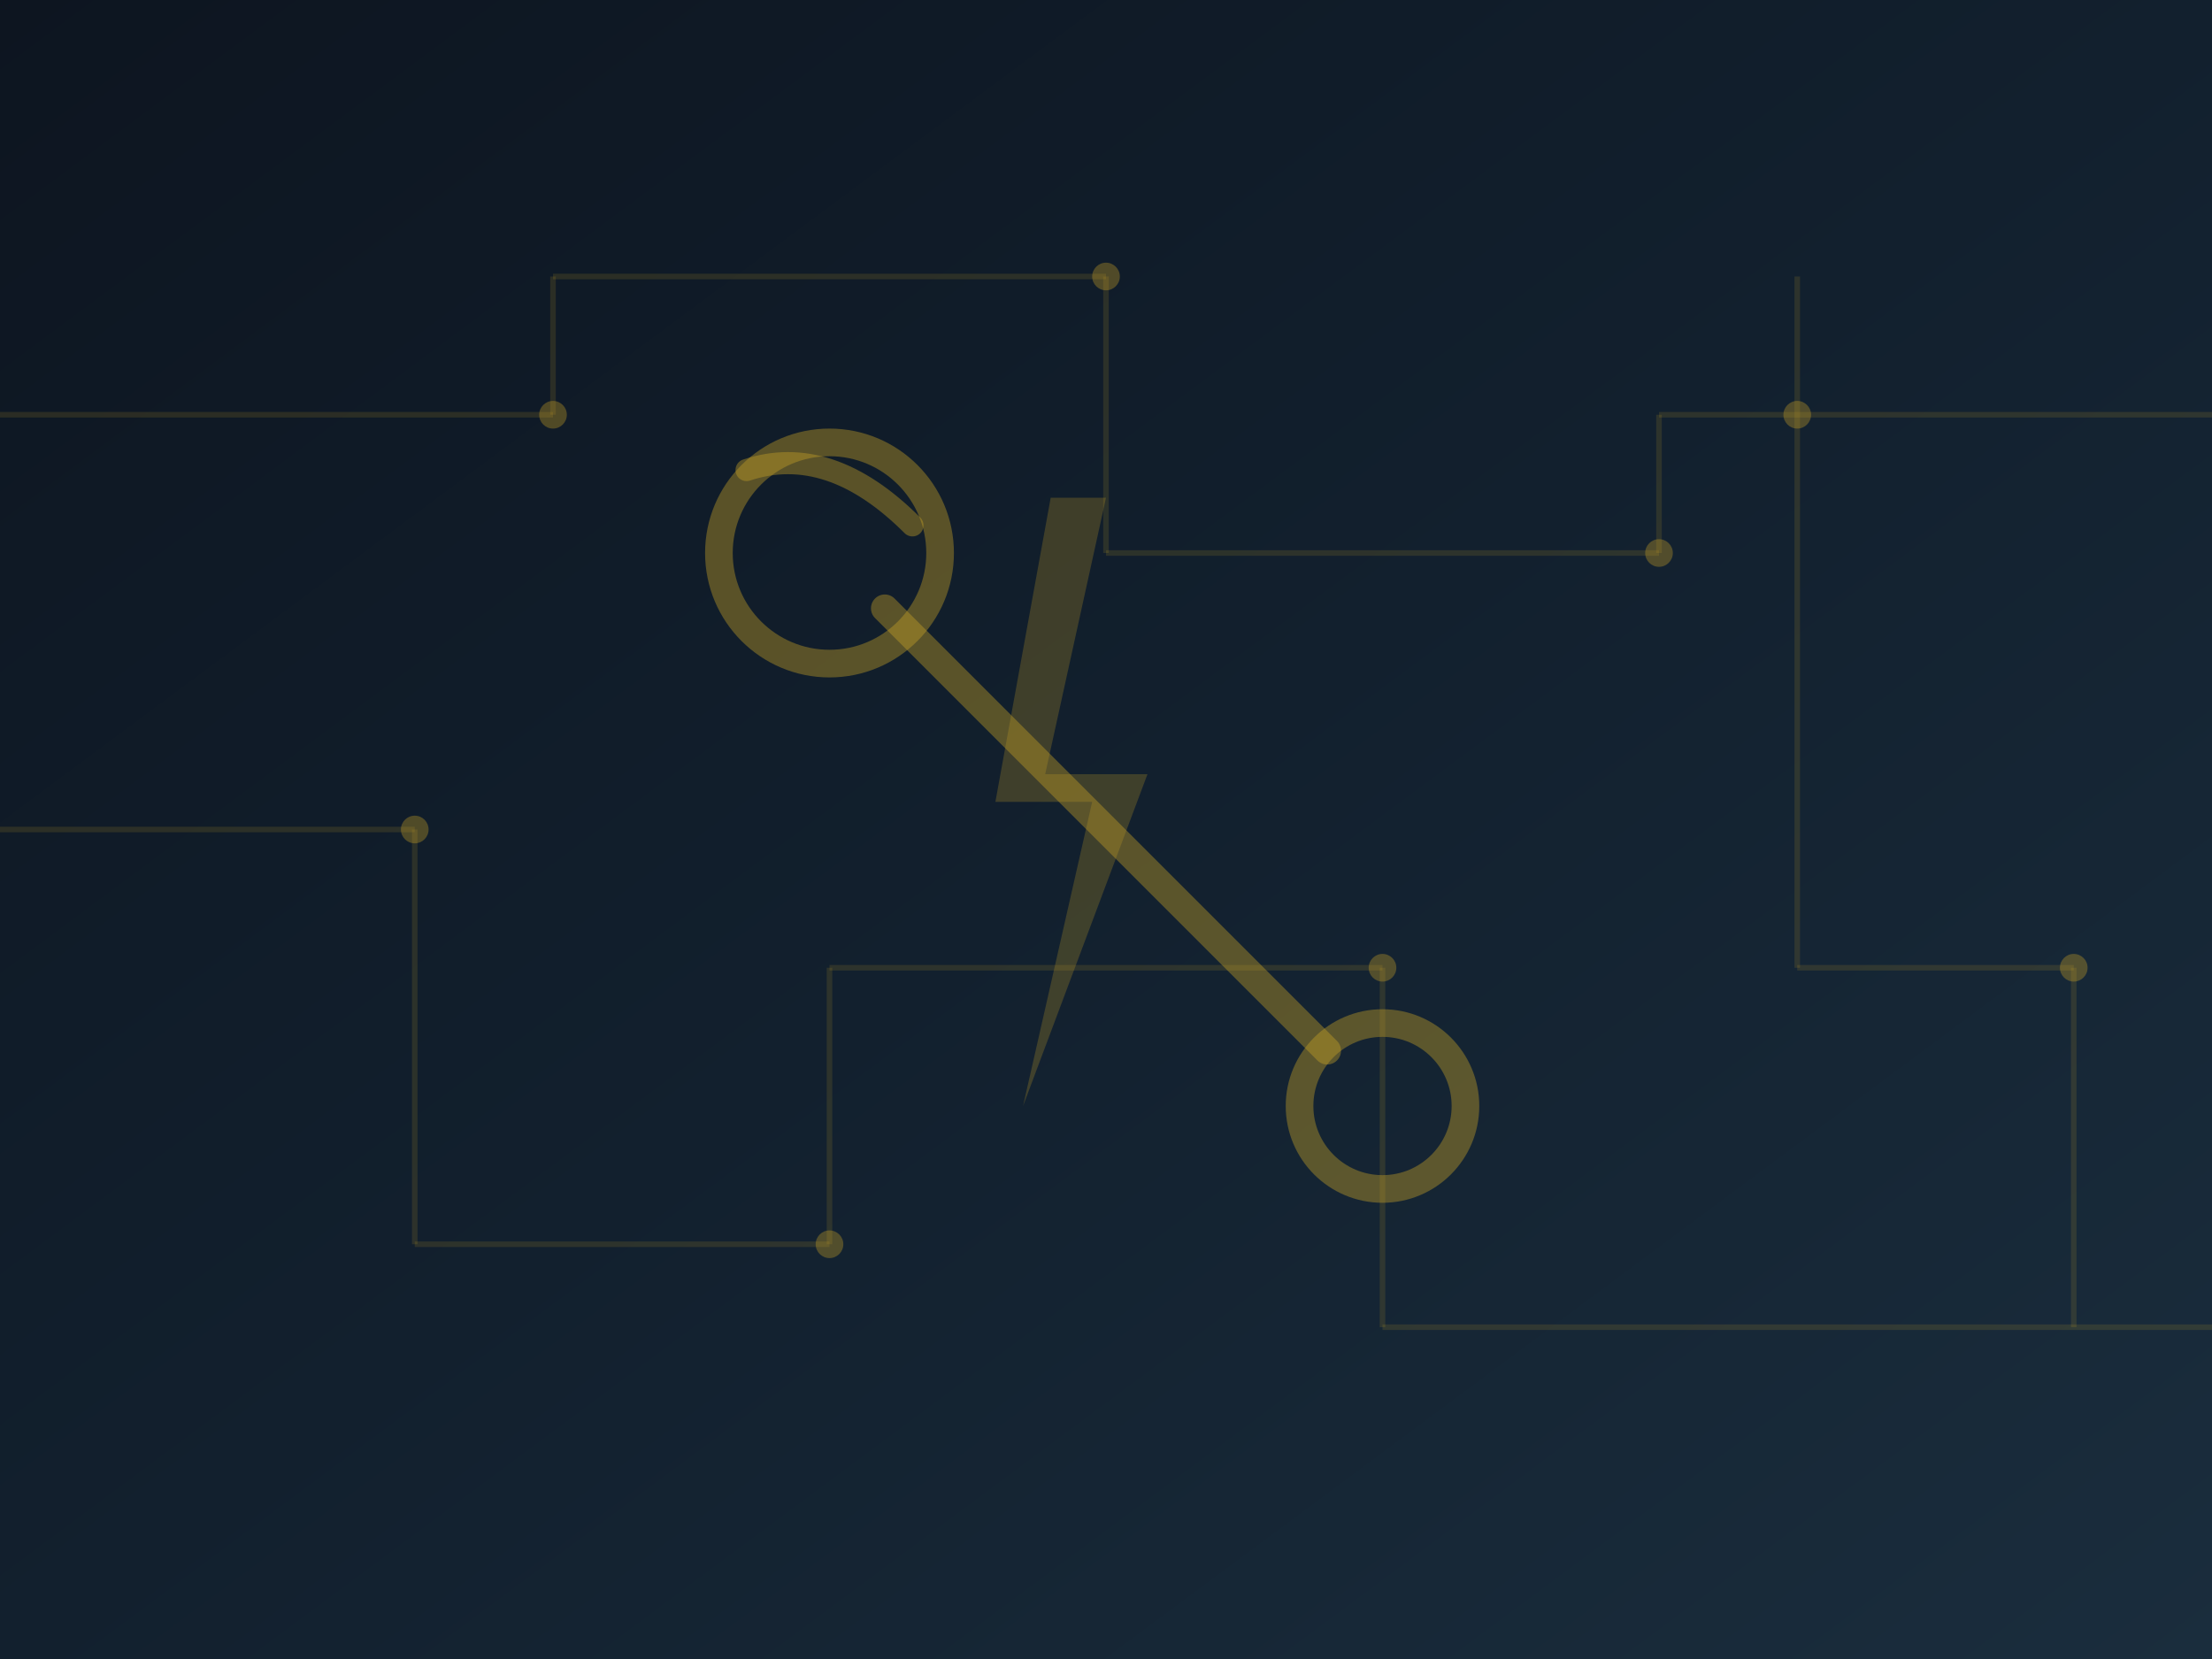
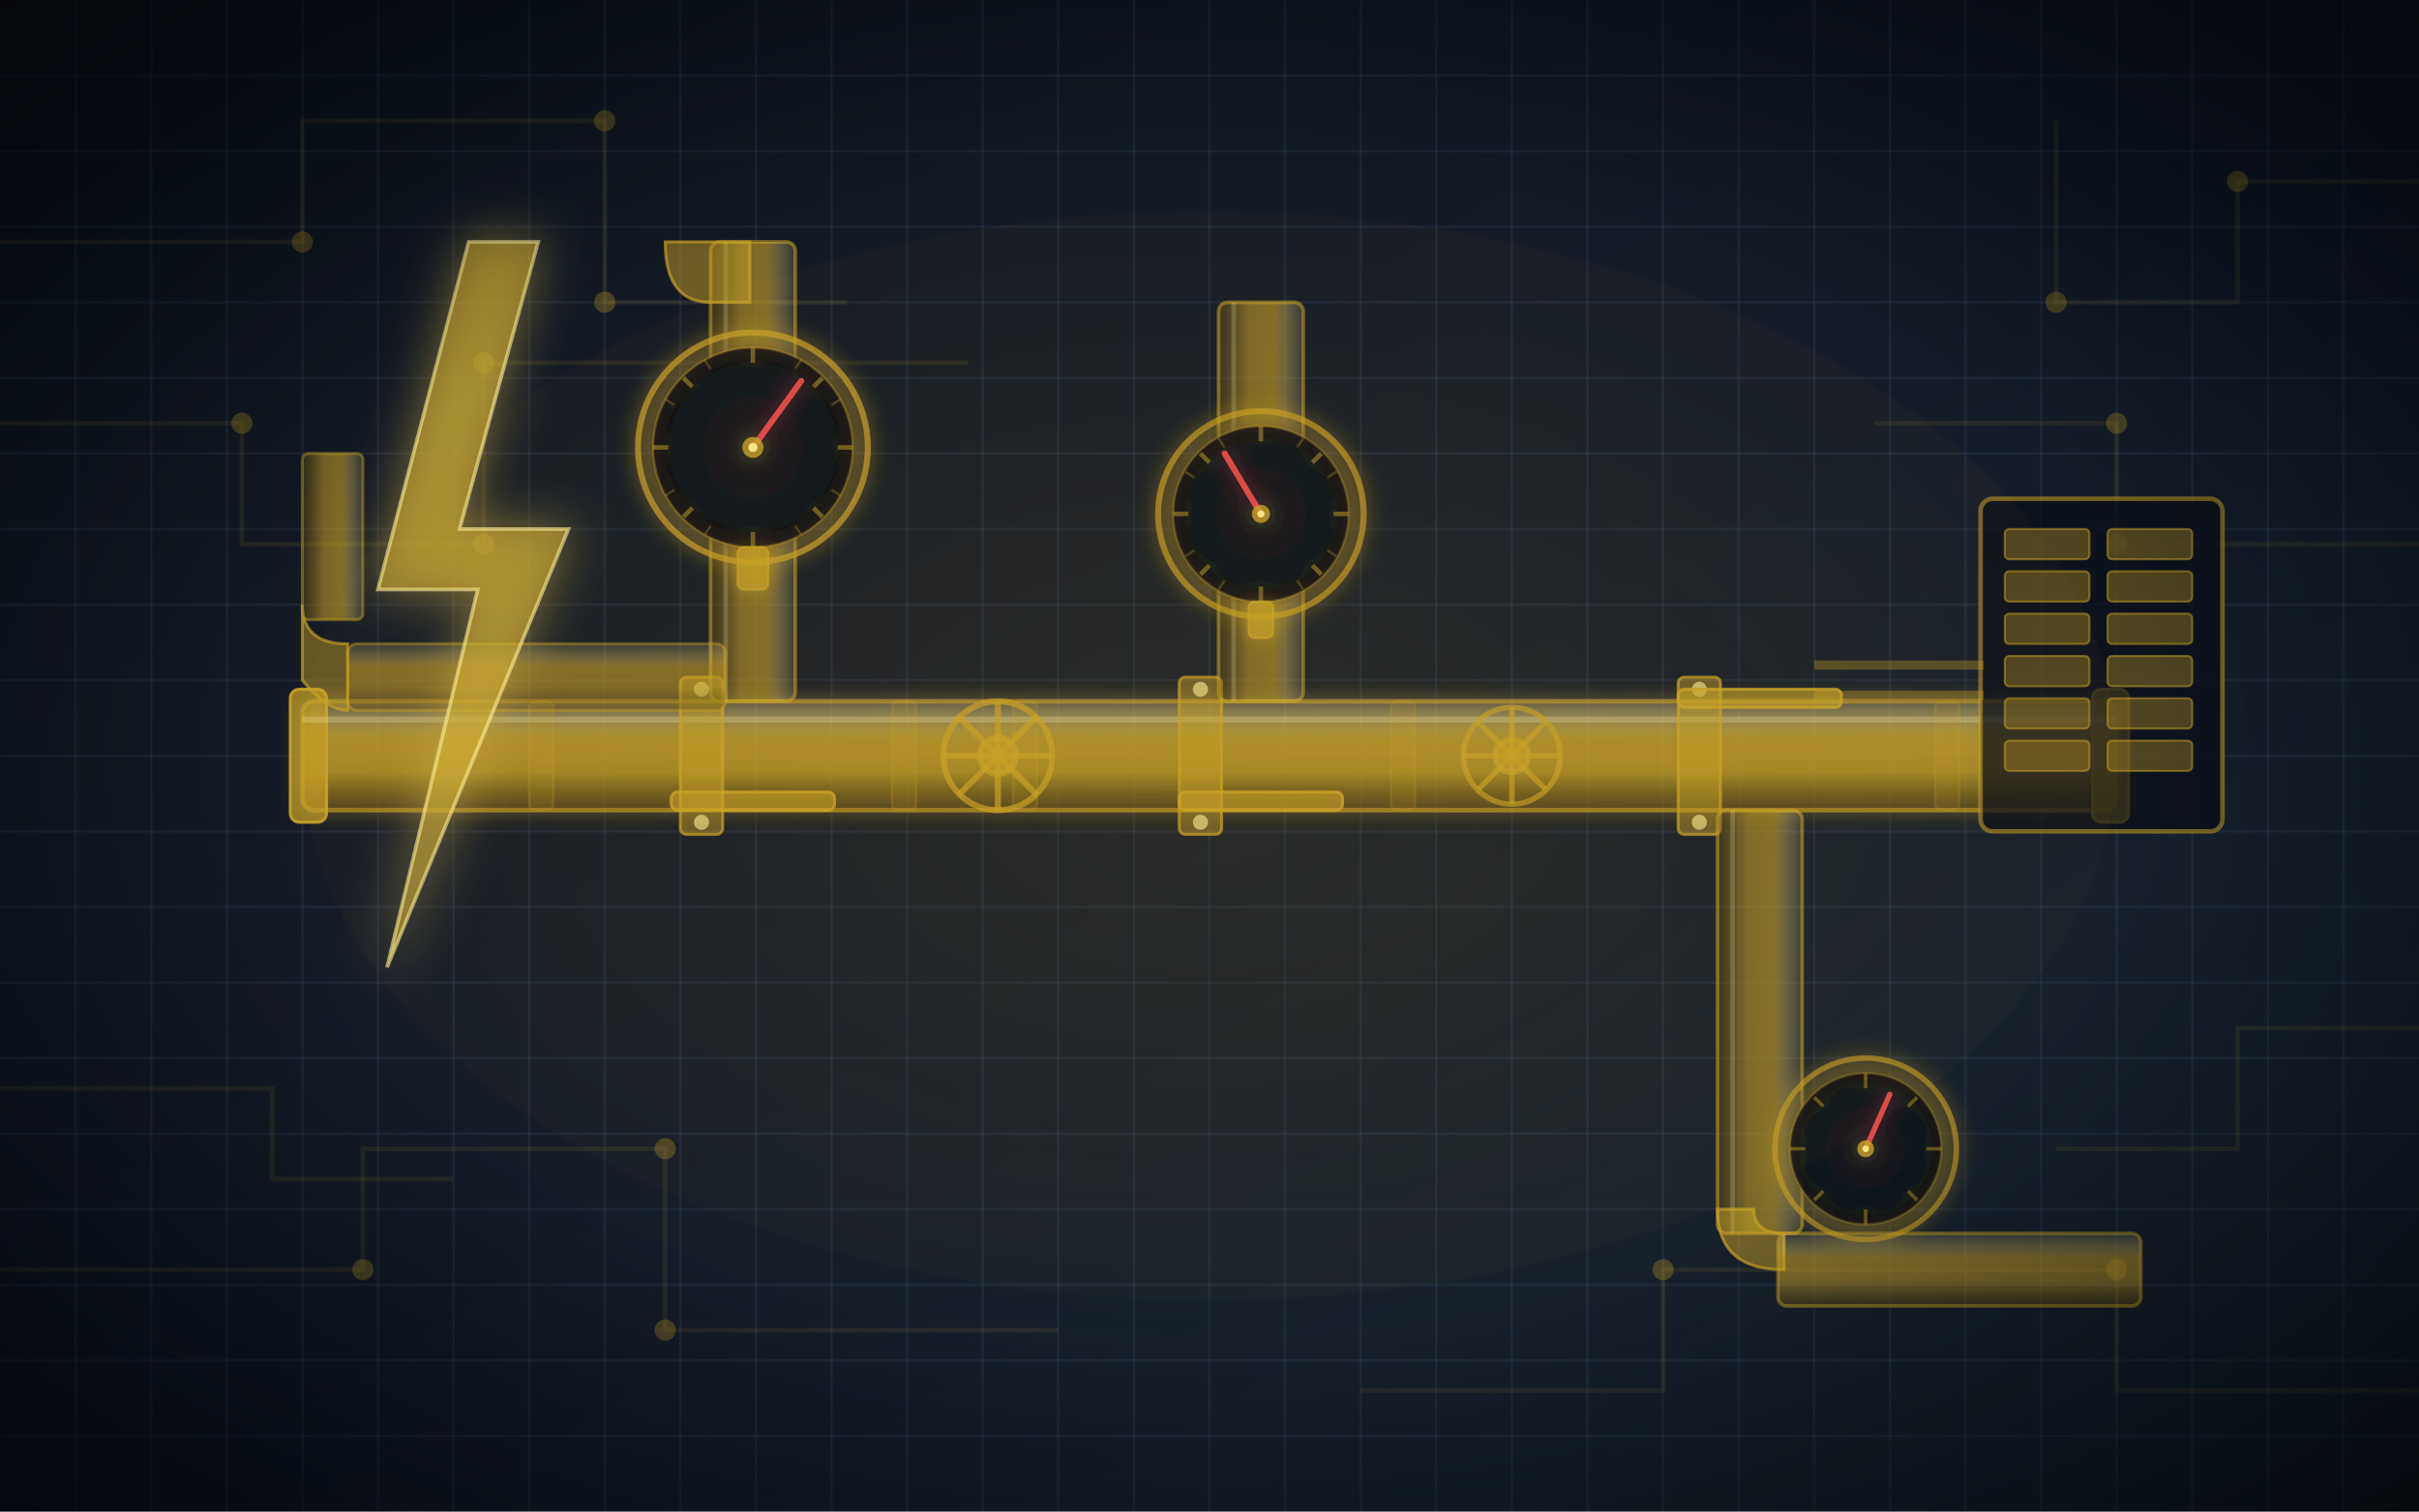
- <svg xmlns="http://www.w3.org/2000/svg" viewBox="0 0 800 600" width="800" height="600">
+ <svg xmlns="http://www.w3.org/2000/svg" viewBox="0 0 800 500" width="800" height="500">
  <defs>
-     <linearGradient id="bg" x1="0%" y1="0%" x2="100%" y2="100%">
-       <stop offset="0%" style="stop-color:#0d1520" />
-       <stop offset="50%" style="stop-color:#12202e" />
-       <stop offset="100%" style="stop-color:#1a2d3d" />
+     <linearGradient id="mep-bgBase" x1="0%" y1="0%" x2="100%" y2="100%">
+       <stop offset="0%" stop-color="#0d1520" />
+       <stop offset="50%" stop-color="#0f1828" />
+       <stop offset="100%" stop-color="#13202e" />
    </linearGradient>
+     <radialGradient id="mep-bgGlow" cx="50%" cy="52%" r="60%">
+       <stop offset="0%" stop-color="rgba(201,162,39,0.12)" />
+       <stop offset="60%" stop-color="rgba(201,162,39,0.03)" />
+       <stop offset="100%" stop-color="rgba(201,162,39,0)" />
+     </radialGradient>
+     <linearGradient id="mep-pipeH" x1="0%" y1="0%" x2="0%" y2="100%">
+       <stop offset="0%" stop-color="rgba(255,240,160,0.12)" />
+       <stop offset="35%" stop-color="rgba(201,162,39,0.6)" />
+       <stop offset="65%" stop-color="rgba(201,162,39,0.55)" />
+       <stop offset="100%" stop-color="rgba(100,80,20,0.4)" />
+     </linearGradient>
+     <linearGradient id="mep-pipeV" x1="0%" y1="0%" x2="100%" y2="0%">
+       <stop offset="0%" stop-color="rgba(100,80,20,0.4)" />
+       <stop offset="35%" stop-color="rgba(201,162,39,0.55)" />
+       <stop offset="65%" stop-color="rgba(201,162,39,0.6)" />
+       <stop offset="100%" stop-color="rgba(255,240,160,0.12)" />
+     </linearGradient>
+     <radialGradient id="mep-gaugeGlow" cx="50%" cy="50%" r="50%">
+       <stop offset="0%" stop-color="rgba(255,240,160,0.35)" />
+       <stop offset="100%" stop-color="rgba(201,162,39,0.05)" />
+     </radialGradient>
+     <filter id="mep-glow" x="-30%" y="-30%" width="160%" height="160%">
+       <feGaussianBlur stdDeviation="3" result="blur" />
+       <feMerge>
+         <feMergeNode in="blur" />
+         <feMergeNode in="SourceGraphic" />
+       </feMerge>
+     </filter>
+     <filter id="mep-boltGlow" x="-40%" y="-40%" width="180%" height="180%">
+       <feGaussianBlur stdDeviation="8" result="blur" />
+       <feMerge>
+         <feMergeNode in="blur" />
+         <feMergeNode in="SourceGraphic" />
+       </feMerge>
+     </filter>
+     <radialGradient id="mep-vignette" cx="50%" cy="50%" r="70%">
+       <stop offset="55%" stop-color="transparent" />
+       <stop offset="100%" stop-color="rgba(0,0,0,0.65)" />
+     </radialGradient>
  </defs>
-   <rect width="800" height="600" fill="url(#bg)" />
-   <g fill="none" stroke="rgba(201,162,39,0.15)" stroke-width="2">
-     <line x1="0" y1="150" x2="200" y2="150" />
-     <line x1="200" y1="150" x2="200" y2="100" />
-     <line x1="200" y1="100" x2="400" y2="100" />
-     <line x1="400" y1="100" x2="400" y2="200" />
-     <line x1="400" y1="200" x2="600" y2="200" />
-     <line x1="600" y1="200" x2="600" y2="150" />
-     <line x1="600" y1="150" x2="800" y2="150" />
-     <line x1="0" y1="300" x2="150" y2="300" />
-     <line x1="150" y1="300" x2="150" y2="450" />
-     <line x1="150" y1="450" x2="300" y2="450" />
-     <line x1="300" y1="450" x2="300" y2="350" />
-     <line x1="300" y1="350" x2="500" y2="350" />
-     <line x1="500" y1="350" x2="500" y2="480" />
-     <line x1="500" y1="480" x2="800" y2="480" />
-     <line x1="650" y1="100" x2="650" y2="350" />
-     <line x1="650" y1="350" x2="750" y2="350" />
-     <line x1="750" y1="350" x2="750" y2="480" />
-   </g>
-   <g fill="rgba(201,162,39,0.35)">
-     <circle cx="200" cy="150" r="5" />
-     <circle cx="400" cy="100" r="5" />
-     <circle cx="600" cy="200" r="5" />
-     <circle cx="150" cy="300" r="5" />
-     <circle cx="300" cy="450" r="5" />
-     <circle cx="500" cy="350" r="5" />
-     <circle cx="650" cy="150" r="5" />
-     <circle cx="750" cy="350" r="5" />
-   </g>
-   <g fill="none" stroke="rgba(201,162,39,0.4)" stroke-width="10" stroke-linecap="round">
-     <path d="M320 220 L480 380" />
-     <circle cx="300" cy="200" r="40" fill="none" />
-     <circle cx="500" cy="400" r="30" fill="none" />
-     <path d="M270 170 Q300 160 330 190" stroke-width="8" />
-   </g>
-   <polygon points="380,180 360,290 395,290 370,400 415,280 378,280 400,180" fill="rgba(201,162,39,0.25)" />
+   <rect width="800" height="500" fill="url(#mep-bgBase)" />
+   <rect width="800" height="500" fill="url(#mep-bgGlow)" />
+   <g stroke="rgba(140,170,220,0.08)" stroke-width="0.8" fill="none">
+     <line x1="0" y1="25" x2="800" y2="25" />
+     <line x1="0" y1="50" x2="800" y2="50" />
+     <line x1="0" y1="75" x2="800" y2="75" />
+     <line x1="0" y1="100" x2="800" y2="100" />
+     <line x1="0" y1="125" x2="800" y2="125" />
+     <line x1="0" y1="150" x2="800" y2="150" />
+     <line x1="0" y1="175" x2="800" y2="175" />
+     <line x1="0" y1="200" x2="800" y2="200" />
+     <line x1="0" y1="225" x2="800" y2="225" />
+     <line x1="0" y1="250" x2="800" y2="250" />
+     <line x1="0" y1="275" x2="800" y2="275" />
+     <line x1="0" y1="300" x2="800" y2="300" />
+     <line x1="0" y1="325" x2="800" y2="325" />
+     <line x1="0" y1="350" x2="800" y2="350" />
+     <line x1="0" y1="375" x2="800" y2="375" />
+     <line x1="0" y1="400" x2="800" y2="400" />
+     <line x1="0" y1="425" x2="800" y2="425" />
+     <line x1="0" y1="450" x2="800" y2="450" />
+     <line x1="0" y1="475" x2="800" y2="475" />
+     <line x1="25" y1="0" x2="25" y2="500" />
+     <line x1="50" y1="0" x2="50" y2="500" />
+     <line x1="75" y1="0" x2="75" y2="500" />
+     <line x1="100" y1="0" x2="100" y2="500" />
+     <line x1="125" y1="0" x2="125" y2="500" />
+     <line x1="150" y1="0" x2="150" y2="500" />
+     <line x1="175" y1="0" x2="175" y2="500" />
+     <line x1="200" y1="0" x2="200" y2="500" />
+     <line x1="225" y1="0" x2="225" y2="500" />
+     <line x1="250" y1="0" x2="250" y2="500" />
+     <line x1="275" y1="0" x2="275" y2="500" />
+     <line x1="300" y1="0" x2="300" y2="500" />
+     <line x1="325" y1="0" x2="325" y2="500" />
+     <line x1="350" y1="0" x2="350" y2="500" />
+     <line x1="375" y1="0" x2="375" y2="500" />
+     <line x1="400" y1="0" x2="400" y2="500" />
+     <line x1="425" y1="0" x2="425" y2="500" />
+     <line x1="450" y1="0" x2="450" y2="500" />
+     <line x1="475" y1="0" x2="475" y2="500" />
+     <line x1="500" y1="0" x2="500" y2="500" />
+     <line x1="525" y1="0" x2="525" y2="500" />
+     <line x1="550" y1="0" x2="550" y2="500" />
+     <line x1="575" y1="0" x2="575" y2="500" />
+     <line x1="600" y1="0" x2="600" y2="500" />
+     <line x1="625" y1="0" x2="625" y2="500" />
+     <line x1="650" y1="0" x2="650" y2="500" />
+     <line x1="675" y1="0" x2="675" y2="500" />
+     <line x1="700" y1="0" x2="700" y2="500" />
+     <line x1="725" y1="0" x2="725" y2="500" />
+     <line x1="750" y1="0" x2="750" y2="500" />
+     <line x1="775" y1="0" x2="775" y2="500" />
+   </g>
+   <g stroke="rgba(201,162,39,0.1)" stroke-width="1.5" fill="none">
+     <polyline points="0,80 100,80 100,40 200,40 200,100 280,100" />
+     <polyline points="0,140 80,140 80,180 160,180 160,120 320,120" />
+     <polyline points="680,40 680,100 740,100 740,60 800,60" />
+     <polyline points="620,140 700,140 700,180 800,180" />
+     <polyline points="0,420 120,420 120,380 220,380 220,440 350,440" />
+     <polyline points="450,460 550,460 550,420 700,420 700,460 800,460" />
+     <polyline points="0,360 90,360 90,390 150,390" />
+     <polyline points="680,380 740,380 740,340 800,340" />
+   </g>
+   <g fill="rgba(201,162,39,0.3)">
+     <circle cx="100" cy="80" r="3.5" />
+     <circle cx="200" cy="40" r="3.5" />
+     <circle cx="200" cy="100" r="3.5" />
+     <circle cx="80" cy="140" r="3.5" />
+     <circle cx="160" cy="180" r="3.5" />
+     <circle cx="160" cy="120" r="3.5" />
+     <circle cx="680" cy="100" r="3.5" />
+     <circle cx="740" cy="60" r="3.5" />
+     <circle cx="700" cy="140" r="3.5" />
+     <circle cx="700" cy="180" r="3.5" />
+     <circle cx="120" cy="420" r="3.5" />
+     <circle cx="220" cy="380" r="3.5" />
+     <circle cx="220" cy="440" r="3.5" />
+     <circle cx="550" cy="420" r="3.5" />
+     <circle cx="700" cy="420" r="3.5" />
+   </g>
+   <rect x="100" y="232" width="600" height="36" rx="4" fill="url(#mep-pipeH)" stroke="rgba(201,162,39,0.6)" stroke-width="1.5" filter="url(#mep-glow)" />
+   <rect x="96" y="228" width="12" height="44" rx="3" fill="rgba(201,162,39,0.7)" stroke="rgba(201,162,39,0.9)" stroke-width="1" />
+   <rect x="692" y="228" width="12" height="44" rx="3" fill="rgba(201,162,39,0.7)" stroke="rgba(201,162,39,0.9)" stroke-width="1" />
+   <line x1="100" y1="238" x2="700" y2="238" stroke="rgba(255,245,180,0.25)" stroke-width="2" />
+   <g fill="rgba(201,162,39,0.45)" stroke="rgba(201,162,39,0.7)" stroke-width="1">
+     <rect x="225" y="224" width="14" height="52" rx="2" />
+     <rect x="390" y="224" width="14" height="52" rx="2" />
+     <rect x="555" y="224" width="14" height="52" rx="2" />
+   </g>
+   <g fill="rgba(255,240,150,0.6)">
+     <circle cx="232" cy="228" r="2.5" />
+     <circle cx="232" cy="272" r="2.5" />
+     <circle cx="397" cy="228" r="2.5" />
+     <circle cx="397" cy="272" r="2.5" />
+     <circle cx="562" cy="228" r="2.5" />
+     <circle cx="562" cy="272" r="2.5" />
+   </g>
+   <rect x="235" y="80" width="28" height="152" rx="3" fill="url(#mep-pipeV)" stroke="rgba(201,162,39,0.55)" stroke-width="1.2" />
+   <line x1="240" y1="80" x2="240" y2="232" stroke="rgba(255,245,180,0.2)" stroke-width="1.5" />
+   <path d="M235,100 Q220,100 220,80 L248,80 Q248,86 248,100 Z" fill="rgba(201,162,39,0.5)" stroke="rgba(201,162,39,0.7)" stroke-width="1" />
+   <rect x="222" y="262" width="54" height="6" rx="2" fill="rgba(201,162,39,0.6)" stroke="rgba(201,162,39,0.8)" stroke-width="1" />
+   <rect x="403" y="100" width="28" height="132" rx="3" fill="url(#mep-pipeV)" stroke="rgba(201,162,39,0.55)" stroke-width="1.2" />
+   <line x1="408" y1="100" x2="408" y2="232" stroke="rgba(255,245,180,0.2)" stroke-width="1.5" />
+   <rect x="390" y="262" width="54" height="6" rx="2" fill="rgba(201,162,39,0.6)" stroke="rgba(201,162,39,0.8)" stroke-width="1" />
+   <rect x="568" y="268" width="28" height="140" rx="3" fill="url(#mep-pipeV)" stroke="rgba(201,162,39,0.55)" stroke-width="1.2" />
+   <line x1="573" y1="268" x2="573" y2="408" stroke="rgba(255,245,180,0.2)" stroke-width="1.5" />
+   <rect x="555" y="228" width="54" height="6" rx="2" fill="rgba(201,162,39,0.6)" stroke="rgba(201,162,39,0.8)" stroke-width="1" />
+   <path d="M568,400 Q568,420 590,420 L590,408 Q580,408 580,400 Z" fill="rgba(201,162,39,0.5)" stroke="rgba(201,162,39,0.7)" stroke-width="1" />
+   <rect x="588" y="408" width="120" height="24" rx="3" fill="url(#mep-pipeH)" stroke="rgba(201,162,39,0.5)" stroke-width="1.2" />
+   <rect x="115" y="213" width="125" height="22" rx="3" fill="url(#mep-pipeH)" stroke="rgba(201,162,39,0.45)" stroke-width="1" />
+   <path d="M115,213 Q100,213 100,200 L100,225 Q108,235 115,235 Z" fill="rgba(201,162,39,0.45)" stroke="rgba(201,162,39,0.65)" stroke-width="1" />
+   <rect x="100" y="150" width="20" height="55" rx="2" fill="url(#mep-pipeV)" stroke="rgba(201,162,39,0.45)" stroke-width="1" />
+   <g transform="translate(249,148)" filter="url(#mep-glow)">
+     <circle cx="0" cy="0" r="38" fill="url(#mep-gaugeGlow)" stroke="rgba(201,162,39,0.7)" stroke-width="2" />
+     <circle cx="0" cy="0" r="33" fill="rgba(10,15,25,0.85)" stroke="rgba(201,162,39,0.35)" stroke-width="0.8" />
+     <g stroke="rgba(201,162,39,0.5)" stroke-width="1.5">
+       <line x1="0" y1="-28" x2="0" y2="-33" />
+       <line x1="0" y1="28" x2="0" y2="33" />
+       <line x1="28" y1="0" x2="33" y2="0" />
+       <line x1="-28" y1="0" x2="-33" y2="0" />
+       <line x1="20" y1="-20" x2="23" y2="-23" />
+       <line x1="20" y1="20" x2="23" y2="23" />
+       <line x1="-20" y1="-20" x2="-23" y2="-23" />
+       <line x1="-20" y1="20" x2="-23" y2="23" />
+     </g>
+     <g stroke="rgba(201,162,39,0.3)" stroke-width="0.8">
+       <line x1="14" y1="-26" x2="16" y2="-29" />
+       <line x1="26" y1="-14" x2="29" y2="-16" />
+       <line x1="26" y1="14" x2="29" y2="16" />
+       <line x1="14" y1="26" x2="16" y2="29" />
+       <line x1="-14" y1="-26" x2="-16" y2="-29" />
+       <line x1="-26" y1="-14" x2="-29" y2="-16" />
+       <line x1="-26" y1="14" x2="-29" y2="16" />
+       <line x1="-14" y1="26" x2="-16" y2="29" />
+     </g>
+     <line x1="0" y1="0" x2="16" y2="-22" stroke="rgba(255,80,80,0.85)" stroke-width="2" stroke-linecap="round" />
+     <circle cx="0" cy="0" r="3.5" fill="rgba(201,162,39,0.8)" />
+     <circle cx="0" cy="0" r="1.5" fill="rgba(255,240,150,0.9)" />
+     <rect x="-5" y="33" width="10" height="14" rx="2" fill="rgba(201,162,39,0.55)" stroke="rgba(201,162,39,0.7)" stroke-width="0.8" />
+   </g>
+   <g transform="translate(417,170)" filter="url(#mep-glow)">
+     <circle cx="0" cy="0" r="34" fill="url(#mep-gaugeGlow)" stroke="rgba(201,162,39,0.65)" stroke-width="2" />
+     <circle cx="0" cy="0" r="29" fill="rgba(10,15,25,0.85)" stroke="rgba(201,162,39,0.3)" stroke-width="0.8" />
+     <g stroke="rgba(201,162,39,0.5)" stroke-width="1.5">
+       <line x1="0" y1="-24" x2="0" y2="-29" />
+       <line x1="0" y1="24" x2="0" y2="29" />
+       <line x1="24" y1="0" x2="29" y2="0" />
+       <line x1="-24" y1="0" x2="-29" y2="0" />
+       <line x1="17" y1="-17" x2="20" y2="-20" />
+       <line x1="17" y1="17" x2="20" y2="20" />
+       <line x1="-17" y1="-17" x2="-20" y2="-20" />
+       <line x1="-17" y1="17" x2="-20" y2="20" />
+     </g>
+     <g stroke="rgba(201,162,39,0.3)" stroke-width="0.8">
+       <line x1="12" y1="-22" x2="14" y2="-25" />
+       <line x1="22" y1="-12" x2="25" y2="-14" />
+       <line x1="22" y1="12" x2="25" y2="14" />
+       <line x1="12" y1="22" x2="14" y2="25" />
+       <line x1="-12" y1="-22" x2="-14" y2="-25" />
+       <line x1="-22" y1="-12" x2="-25" y2="-14" />
+       <line x1="-22" y1="12" x2="-25" y2="14" />
+       <line x1="-12" y1="22" x2="-14" y2="25" />
+     </g>
+     <line x1="0" y1="0" x2="-12" y2="-20" stroke="rgba(255,80,80,0.85)" stroke-width="2" stroke-linecap="round" />
+     <circle cx="0" cy="0" r="3" fill="rgba(201,162,39,0.8)" />
+     <circle cx="0" cy="0" r="1.2" fill="rgba(255,240,150,0.9)" />
+     <rect x="-4" y="29" width="8" height="12" rx="2" fill="rgba(201,162,39,0.55)" stroke="rgba(201,162,39,0.7)" stroke-width="0.8" />
+   </g>
+   <g transform="translate(617,380)" filter="url(#mep-glow)">
+     <circle cx="0" cy="0" r="30" fill="url(#mep-gaugeGlow)" stroke="rgba(201,162,39,0.6)" stroke-width="1.8" />
+     <circle cx="0" cy="0" r="25" fill="rgba(10,15,25,0.85)" stroke="rgba(201,162,39,0.28)" stroke-width="0.8" />
+     <g stroke="rgba(201,162,39,0.45)" stroke-width="1.2">
+       <line x1="0" y1="-20" x2="0" y2="-25" />
+       <line x1="0" y1="20" x2="0" y2="25" />
+       <line x1="20" y1="0" x2="25" y2="0" />
+       <line x1="-20" y1="0" x2="-25" y2="0" />
+       <line x1="14" y1="-14" x2="17" y2="-17" />
+       <line x1="14" y1="14" x2="17" y2="17" />
+       <line x1="-14" y1="-14" x2="-17" y2="-17" />
+       <line x1="-14" y1="14" x2="-17" y2="17" />
+     </g>
+     <line x1="0" y1="0" x2="8" y2="-18" stroke="rgba(255,80,80,0.85)" stroke-width="1.8" stroke-linecap="round" />
+     <circle cx="0" cy="0" r="2.8" fill="rgba(201,162,39,0.8)" />
+     <circle cx="0" cy="0" r="1.1" fill="rgba(255,240,150,0.9)" />
+   </g>
+   <g transform="translate(330,250)" fill="none" stroke="rgba(201,162,39,0.7)" stroke-width="2">
+     <circle cx="0" cy="0" r="18" />
+     <circle cx="0" cy="0" r="6" fill="rgba(201,162,39,0.5)" />
+     <line x1="-18" y1="0" x2="18" y2="0" />
+     <line x1="0" y1="-18" x2="0" y2="18" />
+     <line x1="-13" y1="-13" x2="13" y2="13" />
+     <line x1="13" y1="-13" x2="-13" y2="13" />
+   </g>
+   <g transform="translate(500,250)" fill="none" stroke="rgba(201,162,39,0.65)" stroke-width="1.8">
+     <circle cx="0" cy="0" r="16" />
+     <circle cx="0" cy="0" r="5.5" fill="rgba(201,162,39,0.45)" />
+     <line x1="-16" y1="0" x2="16" y2="0" />
+     <line x1="0" y1="-16" x2="0" y2="16" />
+     <line x1="-11" y1="-11" x2="11" y2="11" />
+     <line x1="11" y1="-11" x2="-11" y2="11" />
+   </g>
+   <g filter="url(#mep-boltGlow)">
+     <polygon points="155,80 125,195 158,195 128,320 188,175 152,175 178,80" fill="rgba(201,162,39,0.55)" stroke="rgba(255,240,150,0.6)" stroke-width="1.2" />
+   </g>
+   <polygon points="155,80 125,195 158,195 128,320 188,175 152,175 178,80" fill="rgba(255,240,120,0.08)" stroke="none" />
+   <rect x="655" y="165" width="80" height="110" rx="4" fill="rgba(10,15,25,0.75)" stroke="rgba(201,162,39,0.55)" stroke-width="1.5" />
+   <g fill="rgba(201,162,39,0.35)" stroke="rgba(201,162,39,0.5)" stroke-width="0.7">
+     <rect x="663" y="175" width="28" height="10" rx="1.5" />
+     <rect x="697" y="175" width="28" height="10" rx="1.5" />
+     <rect x="663" y="189" width="28" height="10" rx="1.5" />
+     <rect x="697" y="189" width="28" height="10" rx="1.5" />
+     <rect x="663" y="203" width="28" height="10" rx="1.5" />
+     <rect x="697" y="203" width="28" height="10" rx="1.5" />
+     <rect x="663" y="217" width="28" height="10" rx="1.5" />
+     <rect x="697" y="217" width="28" height="10" rx="1.5" />
+     <rect x="663" y="231" width="28" height="10" rx="1.5" />
+     <rect x="697" y="231" width="28" height="10" rx="1.5" />
+     <rect x="663" y="245" width="28" height="10" rx="1.5" />
+     <rect x="697" y="245" width="28" height="10" rx="1.5" />
+   </g>
+   <g stroke="rgba(201,162,39,0.35)" stroke-width="3" fill="none">
+     <line x1="656" y1="220" x2="600" y2="220" />
+     <line x1="656" y1="230" x2="600" y2="230" />
+   </g>
+   <g fill="rgba(201,162,39,0.12)" stroke="rgba(201,162,39,0.2)" stroke-width="0.8">
+     <rect x="175" y="232" width="8" height="36" rx="2" />
+     <rect x="295" y="232" width="8" height="36" rx="2" />
+     <rect x="335" y="232" width="8" height="36" rx="2" />
+     <rect x="460" y="232" width="8" height="36" rx="2" />
+     <rect x="640" y="232" width="8" height="36" rx="2" />
+   </g>
+   <ellipse cx="400" cy="250" rx="300" ry="180" fill="rgba(201,162,39,0.03)" />
+   <rect width="800" height="500" fill="url(#mep-vignette)" />
</svg>
